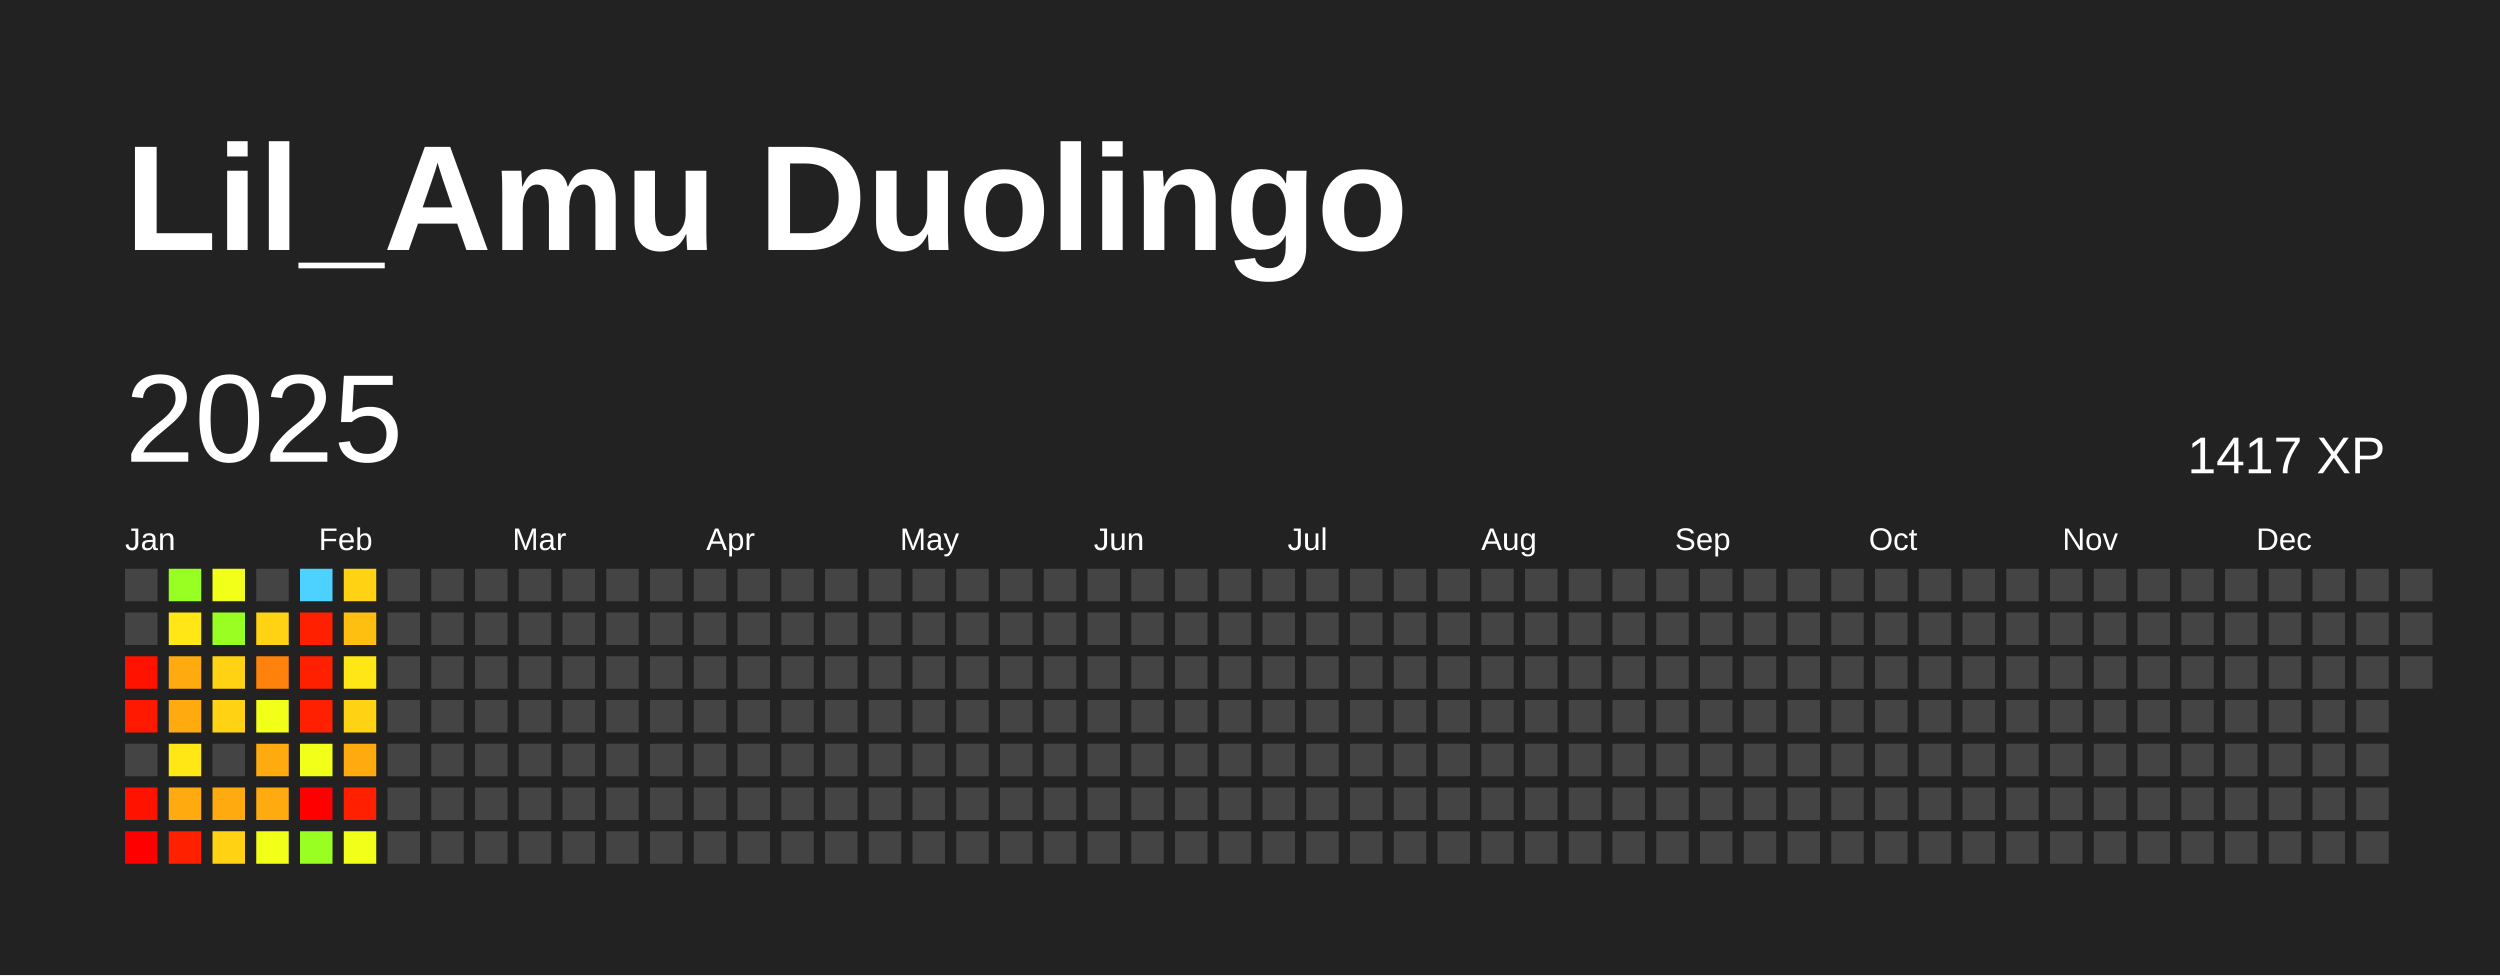
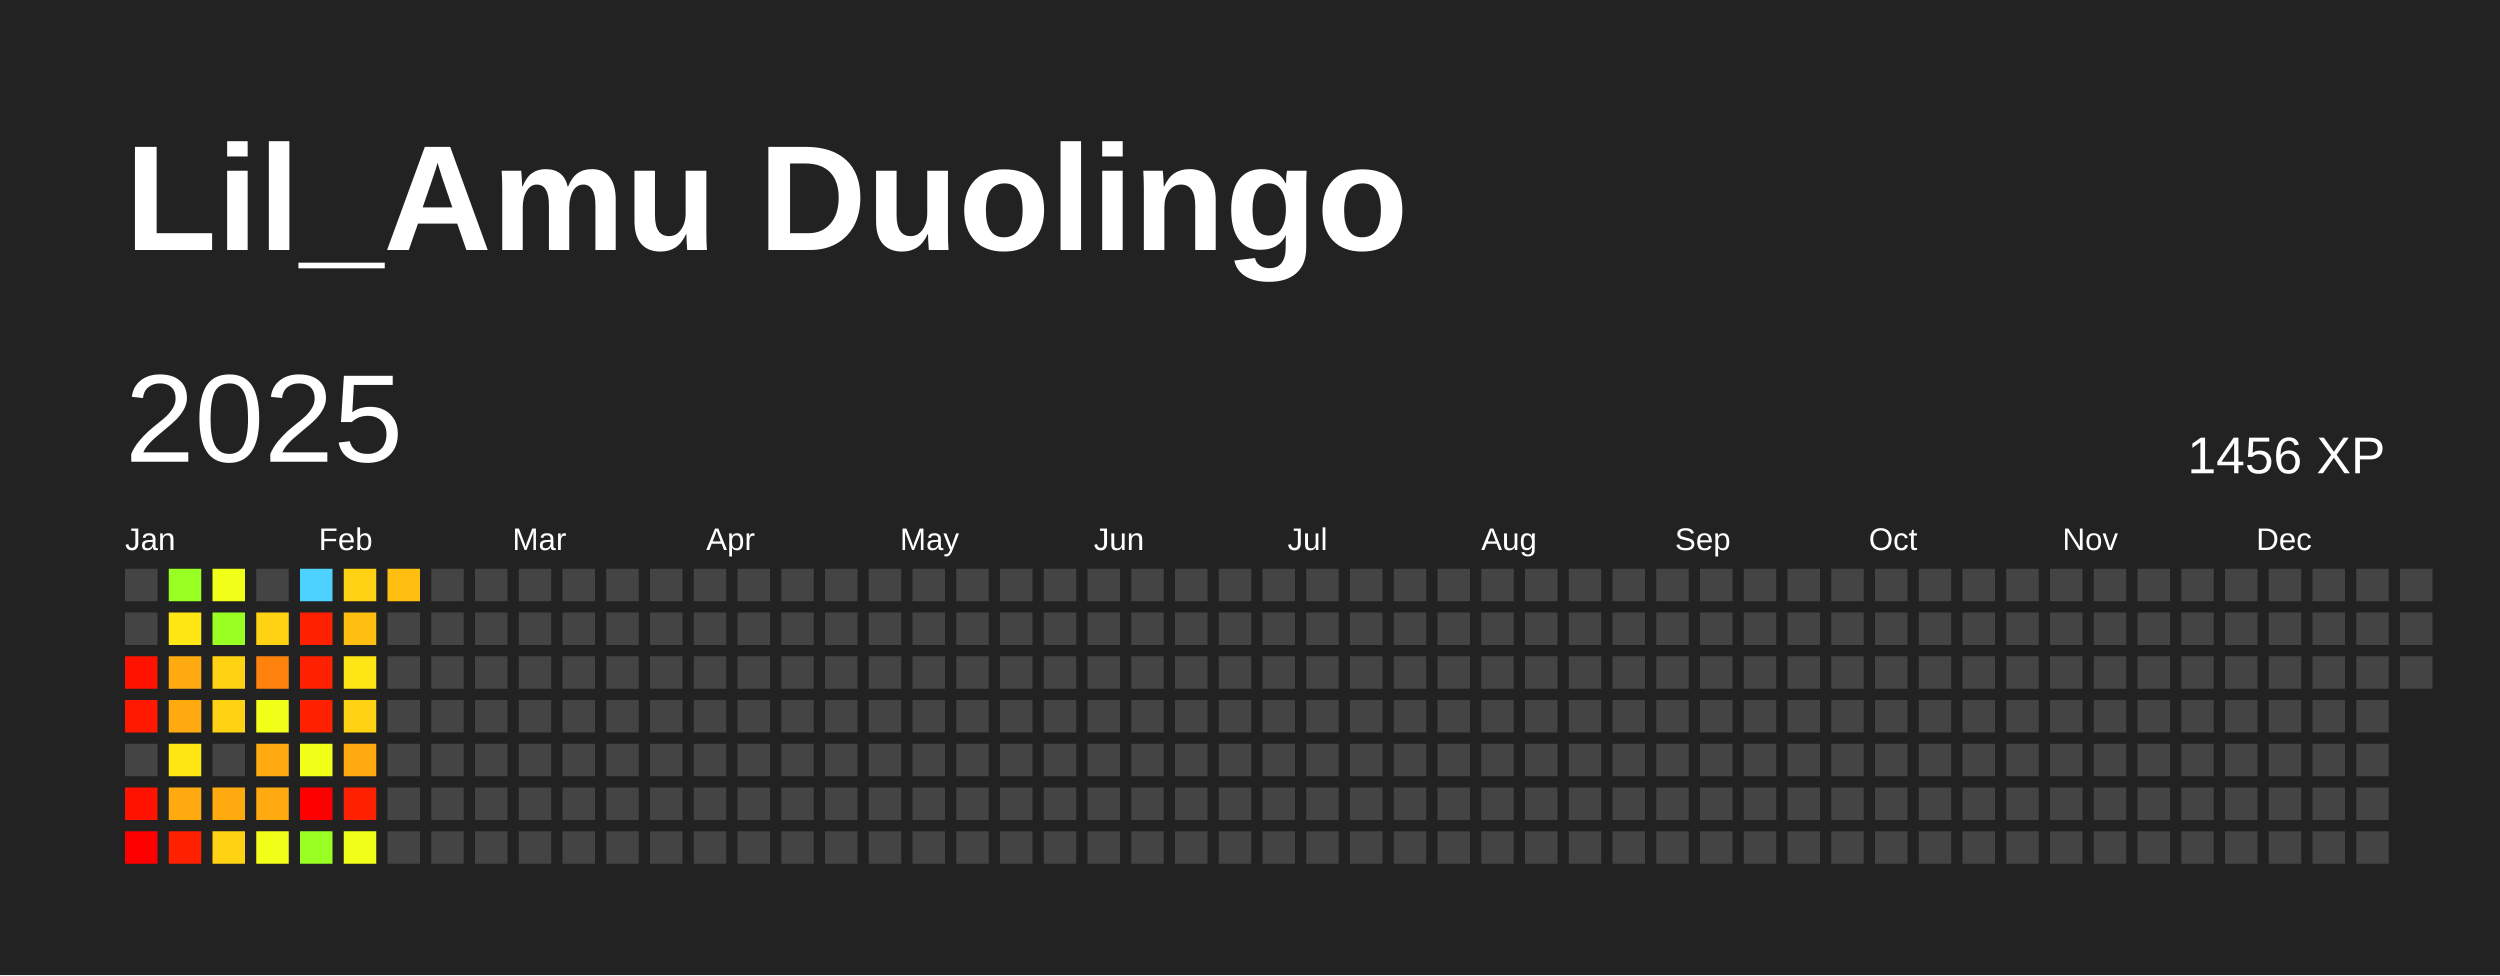
<svg xmlns="http://www.w3.org/2000/svg" baseProfile="full" height="78mm" version="1.1" viewBox="0,0,200,78" width="200mm">
  <defs />
  <rect fill="#222222" height="78" width="200" x="0" y="0" />
  <text fill="#FFFFFF" style="font-size:12px; font-family:Arial; font-weight:bold;" x="10" y="20">Lil_Amu Duolingo</text>
  <text dominant-baseline="hanging" fill="#FFFFFF" style="font-size:10.0px; font-family:Arial;" x="10" y="30">2025</text>
-   <text dominant-baseline="hanging" fill="#FFFFFF" style="font-size:4.125px; font-family:Arial;" x="175" y="35">1417 XP</text>
+   <text dominant-baseline="hanging" fill="#FFFFFF" style="font-size:4.125px; font-family:Arial;" x="175" y="35">1456 XP</text>
  <text fill="#FFFFFF" style="font-size:2.5px; font-family:Arial" x="10.0" y="44">Jan</text>
  <text fill="#FFFFFF" style="font-size:2.5px; font-family:Arial" x="25.5" y="44">Feb</text>
  <text fill="#FFFFFF" style="font-size:2.5px; font-family:Arial" x="41.0" y="44">Mar</text>
  <text fill="#FFFFFF" style="font-size:2.5px; font-family:Arial" x="56.5" y="44">Apr</text>
  <text fill="#FFFFFF" style="font-size:2.5px; font-family:Arial" x="72.0" y="44">May</text>
  <text fill="#FFFFFF" style="font-size:2.5px; font-family:Arial" x="87.5" y="44">Jun</text>
  <text fill="#FFFFFF" style="font-size:2.5px; font-family:Arial" x="103.0" y="44">Jul</text>
  <text fill="#FFFFFF" style="font-size:2.5px; font-family:Arial" x="118.5" y="44">Aug</text>
  <text fill="#FFFFFF" style="font-size:2.5px; font-family:Arial" x="134.0" y="44">Sep</text>
  <text fill="#FFFFFF" style="font-size:2.5px; font-family:Arial" x="149.5" y="44">Oct</text>
  <text fill="#FFFFFF" style="font-size:2.5px; font-family:Arial" x="165.0" y="44">Nov</text>
  <text fill="#FFFFFF" style="font-size:2.5px; font-family:Arial" x="180.5" y="44">Dec</text>
  <rect fill="#444444" height="2.6" width="2.6" x="10.0" y="45.5" />
  <rect fill="#444444" height="2.6" width="2.6" x="10.0" y="49.0" />
  <rect fill="#ff1300" height="2.6" width="2.6" x="10.0" y="52.5" />
  <rect fill="#ff1900" height="2.6" width="2.6" x="10.0" y="56.0" />
  <rect fill="#444444" height="2.6" width="2.6" x="10.0" y="59.5" />
  <rect fill="#ff1300" height="2.6" width="2.6" x="10.0" y="63.0" />
  <rect fill="red" height="2.6" width="2.6" x="10.0" y="66.5" />
  <rect fill="#99ff23" height="2.6" width="2.6" x="13.5" y="45.5" />
  <rect fill="#ffe615" height="2.6" width="2.6" x="13.5" y="49.0" />
  <rect fill="#ffab0f" height="2.6" width="2.6" x="13.5" y="52.5" />
  <rect fill="#ffab0f" height="2.6" width="2.6" x="13.5" y="56.0" />
  <rect fill="#ffe615" height="2.6" width="2.6" x="13.5" y="59.5" />
  <rect fill="#ffab0f" height="2.6" width="2.6" x="13.5" y="63.0" />
  <rect fill="#ff2000" height="2.6" width="2.6" x="13.5" y="66.5" />
  <rect fill="#f2ff19" height="2.6" width="2.6" x="17.0" y="45.5" />
  <rect fill="#99ff23" height="2.6" width="2.6" x="17.0" y="49.0" />
  <rect fill="#ffd313" height="2.6" width="2.6" x="17.0" y="52.5" />
  <rect fill="#ffd313" height="2.6" width="2.6" x="17.0" y="56.0" />
  <rect fill="#444444" height="2.6" width="2.6" x="17.0" y="59.5" />
  <rect fill="#ffab0f" height="2.6" width="2.6" x="17.0" y="63.0" />
  <rect fill="#ffd313" height="2.6" width="2.6" x="17.0" y="66.5" />
  <rect fill="#444444" height="2.6" width="2.6" x="20.5" y="45.5" />
  <rect fill="#ffd313" height="2.6" width="2.6" x="20.5" y="49.0" />
  <rect fill="#ff820c" height="2.6" width="2.6" x="20.5" y="52.5" />
  <rect fill="#f2ff19" height="2.6" width="2.6" x="20.5" y="56.0" />
  <rect fill="#ffab0f" height="2.6" width="2.6" x="20.5" y="59.5" />
  <rect fill="#ffab0f" height="2.6" width="2.6" x="20.5" y="63.0" />
  <rect fill="#f2ff19" height="2.6" width="2.6" x="20.5" y="66.5" />
  <rect fill="#4dd2ff" height="2.6" width="2.6" x="24.0" y="45.5" />
  <rect fill="#ff2000" height="2.6" width="2.6" x="24.0" y="49.0" />
  <rect fill="#ff2000" height="2.6" width="2.6" x="24.0" y="52.5" />
  <rect fill="#ff2000" height="2.6" width="2.6" x="24.0" y="56.0" />
  <rect fill="#f2ff19" height="2.6" width="2.6" x="24.0" y="59.5" />
  <rect fill="red" height="2.6" width="2.6" x="24.0" y="63.0" />
  <rect fill="#99ff23" height="2.6" width="2.6" x="24.0" y="66.5" />
  <rect fill="#ffd313" height="2.6" width="2.6" x="27.5" y="45.5" />
  <rect fill="#ffbf11" height="2.6" width="2.6" x="27.5" y="49.0" />
  <rect fill="#ffe615" height="2.6" width="2.6" x="27.5" y="52.5" />
  <rect fill="#ffd313" height="2.6" width="2.6" x="27.5" y="56.0" />
  <rect fill="#ffab0f" height="2.6" width="2.6" x="27.5" y="59.5" />
  <rect fill="#ff2000" height="2.6" width="2.6" x="27.5" y="63.0" />
  <rect fill="#f2ff19" height="2.6" width="2.6" x="27.5" y="66.5" />
-   <rect fill="#444444" height="2.6" width="2.6" x="31.0" y="45.5" />
+   <rect fill="#ffbf11" height="2.6" width="2.6" x="31.0" y="45.5" />
  <rect fill="#444444" height="2.6" width="2.6" x="31.0" y="49.0" />
  <rect fill="#444444" height="2.6" width="2.6" x="31.0" y="52.5" />
  <rect fill="#444444" height="2.6" width="2.6" x="31.0" y="56.0" />
  <rect fill="#444444" height="2.6" width="2.6" x="31.0" y="59.5" />
  <rect fill="#444444" height="2.6" width="2.6" x="31.0" y="63.0" />
  <rect fill="#444444" height="2.6" width="2.6" x="31.0" y="66.5" />
  <rect fill="#444444" height="2.6" width="2.6" x="34.5" y="45.5" />
  <rect fill="#444444" height="2.6" width="2.6" x="34.5" y="49.0" />
  <rect fill="#444444" height="2.6" width="2.6" x="34.5" y="52.5" />
  <rect fill="#444444" height="2.6" width="2.6" x="34.5" y="56.0" />
  <rect fill="#444444" height="2.6" width="2.6" x="34.5" y="59.5" />
  <rect fill="#444444" height="2.6" width="2.6" x="34.5" y="63.0" />
  <rect fill="#444444" height="2.6" width="2.6" x="34.5" y="66.5" />
  <rect fill="#444444" height="2.6" width="2.6" x="38.0" y="45.5" />
  <rect fill="#444444" height="2.6" width="2.6" x="38.0" y="49.0" />
  <rect fill="#444444" height="2.6" width="2.6" x="38.0" y="52.5" />
  <rect fill="#444444" height="2.6" width="2.6" x="38.0" y="56.0" />
  <rect fill="#444444" height="2.6" width="2.6" x="38.0" y="59.5" />
  <rect fill="#444444" height="2.6" width="2.6" x="38.0" y="63.0" />
  <rect fill="#444444" height="2.6" width="2.6" x="38.0" y="66.5" />
  <rect fill="#444444" height="2.6" width="2.6" x="41.5" y="45.5" />
  <rect fill="#444444" height="2.6" width="2.6" x="41.5" y="49.0" />
  <rect fill="#444444" height="2.6" width="2.6" x="41.5" y="52.5" />
  <rect fill="#444444" height="2.6" width="2.6" x="41.5" y="56.0" />
  <rect fill="#444444" height="2.6" width="2.6" x="41.5" y="59.5" />
  <rect fill="#444444" height="2.6" width="2.6" x="41.5" y="63.0" />
  <rect fill="#444444" height="2.6" width="2.6" x="41.5" y="66.5" />
  <rect fill="#444444" height="2.6" width="2.6" x="45.0" y="45.5" />
  <rect fill="#444444" height="2.6" width="2.6" x="45.0" y="49.0" />
  <rect fill="#444444" height="2.6" width="2.6" x="45.0" y="52.5" />
  <rect fill="#444444" height="2.6" width="2.6" x="45.0" y="56.0" />
  <rect fill="#444444" height="2.6" width="2.6" x="45.0" y="59.5" />
  <rect fill="#444444" height="2.6" width="2.6" x="45.0" y="63.0" />
  <rect fill="#444444" height="2.6" width="2.6" x="45.0" y="66.5" />
  <rect fill="#444444" height="2.6" width="2.6" x="48.5" y="45.5" />
  <rect fill="#444444" height="2.6" width="2.6" x="48.5" y="49.0" />
  <rect fill="#444444" height="2.6" width="2.6" x="48.5" y="52.5" />
  <rect fill="#444444" height="2.6" width="2.6" x="48.5" y="56.0" />
  <rect fill="#444444" height="2.6" width="2.6" x="48.5" y="59.5" />
  <rect fill="#444444" height="2.6" width="2.6" x="48.5" y="63.0" />
  <rect fill="#444444" height="2.6" width="2.6" x="48.5" y="66.5" />
  <rect fill="#444444" height="2.6" width="2.6" x="52.0" y="45.5" />
  <rect fill="#444444" height="2.6" width="2.6" x="52.0" y="49.0" />
  <rect fill="#444444" height="2.6" width="2.6" x="52.0" y="52.5" />
  <rect fill="#444444" height="2.6" width="2.6" x="52.0" y="56.0" />
  <rect fill="#444444" height="2.6" width="2.6" x="52.0" y="59.5" />
  <rect fill="#444444" height="2.6" width="2.6" x="52.0" y="63.0" />
  <rect fill="#444444" height="2.6" width="2.6" x="52.0" y="66.5" />
  <rect fill="#444444" height="2.6" width="2.6" x="55.5" y="45.5" />
  <rect fill="#444444" height="2.6" width="2.6" x="55.5" y="49.0" />
  <rect fill="#444444" height="2.6" width="2.6" x="55.5" y="52.5" />
  <rect fill="#444444" height="2.6" width="2.6" x="55.5" y="56.0" />
  <rect fill="#444444" height="2.6" width="2.6" x="55.5" y="59.5" />
  <rect fill="#444444" height="2.6" width="2.6" x="55.5" y="63.0" />
  <rect fill="#444444" height="2.6" width="2.6" x="55.5" y="66.5" />
  <rect fill="#444444" height="2.6" width="2.6" x="59.0" y="45.5" />
  <rect fill="#444444" height="2.6" width="2.6" x="59.0" y="49.0" />
  <rect fill="#444444" height="2.6" width="2.6" x="59.0" y="52.5" />
  <rect fill="#444444" height="2.6" width="2.6" x="59.0" y="56.0" />
  <rect fill="#444444" height="2.6" width="2.6" x="59.0" y="59.5" />
  <rect fill="#444444" height="2.6" width="2.6" x="59.0" y="63.0" />
  <rect fill="#444444" height="2.6" width="2.6" x="59.0" y="66.5" />
  <rect fill="#444444" height="2.6" width="2.6" x="62.5" y="45.5" />
  <rect fill="#444444" height="2.6" width="2.6" x="62.5" y="49.0" />
  <rect fill="#444444" height="2.6" width="2.6" x="62.5" y="52.5" />
  <rect fill="#444444" height="2.6" width="2.6" x="62.5" y="56.0" />
  <rect fill="#444444" height="2.6" width="2.6" x="62.5" y="59.5" />
  <rect fill="#444444" height="2.6" width="2.6" x="62.5" y="63.0" />
  <rect fill="#444444" height="2.6" width="2.6" x="62.5" y="66.5" />
  <rect fill="#444444" height="2.6" width="2.6" x="66.0" y="45.5" />
  <rect fill="#444444" height="2.6" width="2.6" x="66.0" y="49.0" />
  <rect fill="#444444" height="2.6" width="2.6" x="66.0" y="52.5" />
  <rect fill="#444444" height="2.6" width="2.6" x="66.0" y="56.0" />
  <rect fill="#444444" height="2.6" width="2.6" x="66.0" y="59.5" />
  <rect fill="#444444" height="2.6" width="2.6" x="66.0" y="63.0" />
  <rect fill="#444444" height="2.6" width="2.6" x="66.0" y="66.5" />
  <rect fill="#444444" height="2.6" width="2.6" x="69.5" y="45.5" />
  <rect fill="#444444" height="2.6" width="2.6" x="69.5" y="49.0" />
  <rect fill="#444444" height="2.6" width="2.6" x="69.5" y="52.5" />
  <rect fill="#444444" height="2.6" width="2.6" x="69.5" y="56.0" />
  <rect fill="#444444" height="2.6" width="2.6" x="69.5" y="59.5" />
  <rect fill="#444444" height="2.6" width="2.6" x="69.5" y="63.0" />
  <rect fill="#444444" height="2.6" width="2.6" x="69.5" y="66.5" />
  <rect fill="#444444" height="2.6" width="2.6" x="73.0" y="45.5" />
  <rect fill="#444444" height="2.6" width="2.6" x="73.0" y="49.0" />
  <rect fill="#444444" height="2.6" width="2.6" x="73.0" y="52.5" />
  <rect fill="#444444" height="2.6" width="2.6" x="73.0" y="56.0" />
  <rect fill="#444444" height="2.6" width="2.6" x="73.0" y="59.5" />
  <rect fill="#444444" height="2.6" width="2.6" x="73.0" y="63.0" />
  <rect fill="#444444" height="2.6" width="2.6" x="73.0" y="66.5" />
  <rect fill="#444444" height="2.6" width="2.6" x="76.5" y="45.5" />
  <rect fill="#444444" height="2.6" width="2.6" x="76.5" y="49.0" />
  <rect fill="#444444" height="2.6" width="2.6" x="76.5" y="52.5" />
  <rect fill="#444444" height="2.6" width="2.6" x="76.5" y="56.0" />
  <rect fill="#444444" height="2.6" width="2.6" x="76.5" y="59.5" />
  <rect fill="#444444" height="2.6" width="2.6" x="76.5" y="63.0" />
  <rect fill="#444444" height="2.6" width="2.6" x="76.5" y="66.5" />
  <rect fill="#444444" height="2.6" width="2.6" x="80.0" y="45.5" />
  <rect fill="#444444" height="2.6" width="2.6" x="80.0" y="49.0" />
  <rect fill="#444444" height="2.6" width="2.6" x="80.0" y="52.5" />
  <rect fill="#444444" height="2.6" width="2.6" x="80.0" y="56.0" />
  <rect fill="#444444" height="2.6" width="2.6" x="80.0" y="59.5" />
  <rect fill="#444444" height="2.6" width="2.6" x="80.0" y="63.0" />
  <rect fill="#444444" height="2.6" width="2.6" x="80.0" y="66.5" />
  <rect fill="#444444" height="2.6" width="2.6" x="83.5" y="45.5" />
  <rect fill="#444444" height="2.6" width="2.6" x="83.5" y="49.0" />
  <rect fill="#444444" height="2.6" width="2.6" x="83.5" y="52.5" />
  <rect fill="#444444" height="2.6" width="2.6" x="83.5" y="56.0" />
  <rect fill="#444444" height="2.6" width="2.6" x="83.5" y="59.5" />
  <rect fill="#444444" height="2.6" width="2.6" x="83.5" y="63.0" />
  <rect fill="#444444" height="2.6" width="2.6" x="83.5" y="66.5" />
  <rect fill="#444444" height="2.6" width="2.6" x="87.0" y="45.5" />
  <rect fill="#444444" height="2.6" width="2.6" x="87.0" y="49.0" />
  <rect fill="#444444" height="2.6" width="2.6" x="87.0" y="52.5" />
  <rect fill="#444444" height="2.6" width="2.6" x="87.0" y="56.0" />
  <rect fill="#444444" height="2.6" width="2.6" x="87.0" y="59.5" />
  <rect fill="#444444" height="2.6" width="2.6" x="87.0" y="63.0" />
  <rect fill="#444444" height="2.6" width="2.6" x="87.0" y="66.5" />
  <rect fill="#444444" height="2.6" width="2.6" x="90.5" y="45.5" />
  <rect fill="#444444" height="2.6" width="2.6" x="90.5" y="49.0" />
  <rect fill="#444444" height="2.6" width="2.6" x="90.5" y="52.5" />
  <rect fill="#444444" height="2.6" width="2.6" x="90.5" y="56.0" />
  <rect fill="#444444" height="2.6" width="2.6" x="90.5" y="59.5" />
  <rect fill="#444444" height="2.6" width="2.6" x="90.5" y="63.0" />
  <rect fill="#444444" height="2.6" width="2.6" x="90.5" y="66.5" />
  <rect fill="#444444" height="2.6" width="2.6" x="94.0" y="45.5" />
  <rect fill="#444444" height="2.6" width="2.6" x="94.0" y="49.0" />
  <rect fill="#444444" height="2.6" width="2.6" x="94.0" y="52.5" />
  <rect fill="#444444" height="2.6" width="2.6" x="94.0" y="56.0" />
  <rect fill="#444444" height="2.6" width="2.6" x="94.0" y="59.5" />
  <rect fill="#444444" height="2.6" width="2.6" x="94.0" y="63.0" />
  <rect fill="#444444" height="2.6" width="2.6" x="94.0" y="66.5" />
  <rect fill="#444444" height="2.6" width="2.6" x="97.5" y="45.5" />
  <rect fill="#444444" height="2.6" width="2.6" x="97.5" y="49.0" />
  <rect fill="#444444" height="2.6" width="2.6" x="97.5" y="52.5" />
  <rect fill="#444444" height="2.6" width="2.6" x="97.5" y="56.0" />
  <rect fill="#444444" height="2.6" width="2.6" x="97.5" y="59.5" />
  <rect fill="#444444" height="2.6" width="2.6" x="97.5" y="63.0" />
  <rect fill="#444444" height="2.6" width="2.6" x="97.5" y="66.5" />
  <rect fill="#444444" height="2.6" width="2.6" x="101.0" y="45.5" />
  <rect fill="#444444" height="2.6" width="2.6" x="101.0" y="49.0" />
  <rect fill="#444444" height="2.6" width="2.6" x="101.0" y="52.5" />
  <rect fill="#444444" height="2.6" width="2.6" x="101.0" y="56.0" />
  <rect fill="#444444" height="2.6" width="2.6" x="101.0" y="59.5" />
  <rect fill="#444444" height="2.6" width="2.6" x="101.0" y="63.0" />
  <rect fill="#444444" height="2.6" width="2.6" x="101.0" y="66.5" />
  <rect fill="#444444" height="2.6" width="2.6" x="104.5" y="45.5" />
  <rect fill="#444444" height="2.6" width="2.6" x="104.5" y="49.0" />
  <rect fill="#444444" height="2.6" width="2.6" x="104.5" y="52.5" />
  <rect fill="#444444" height="2.6" width="2.6" x="104.5" y="56.0" />
  <rect fill="#444444" height="2.6" width="2.6" x="104.5" y="59.5" />
  <rect fill="#444444" height="2.6" width="2.6" x="104.5" y="63.0" />
  <rect fill="#444444" height="2.6" width="2.6" x="104.5" y="66.5" />
  <rect fill="#444444" height="2.6" width="2.6" x="108.0" y="45.5" />
  <rect fill="#444444" height="2.6" width="2.6" x="108.0" y="49.0" />
  <rect fill="#444444" height="2.6" width="2.6" x="108.0" y="52.5" />
  <rect fill="#444444" height="2.6" width="2.6" x="108.0" y="56.0" />
  <rect fill="#444444" height="2.6" width="2.6" x="108.0" y="59.5" />
  <rect fill="#444444" height="2.6" width="2.6" x="108.0" y="63.0" />
  <rect fill="#444444" height="2.6" width="2.6" x="108.0" y="66.5" />
  <rect fill="#444444" height="2.6" width="2.6" x="111.5" y="45.5" />
  <rect fill="#444444" height="2.6" width="2.6" x="111.5" y="49.0" />
  <rect fill="#444444" height="2.6" width="2.6" x="111.5" y="52.5" />
  <rect fill="#444444" height="2.6" width="2.6" x="111.5" y="56.0" />
  <rect fill="#444444" height="2.6" width="2.6" x="111.5" y="59.5" />
  <rect fill="#444444" height="2.6" width="2.6" x="111.5" y="63.0" />
  <rect fill="#444444" height="2.6" width="2.6" x="111.5" y="66.5" />
  <rect fill="#444444" height="2.6" width="2.6" x="115.0" y="45.5" />
  <rect fill="#444444" height="2.6" width="2.6" x="115.0" y="49.0" />
  <rect fill="#444444" height="2.6" width="2.6" x="115.0" y="52.5" />
  <rect fill="#444444" height="2.6" width="2.6" x="115.0" y="56.0" />
  <rect fill="#444444" height="2.6" width="2.6" x="115.0" y="59.5" />
  <rect fill="#444444" height="2.6" width="2.6" x="115.0" y="63.0" />
  <rect fill="#444444" height="2.6" width="2.6" x="115.0" y="66.5" />
  <rect fill="#444444" height="2.6" width="2.6" x="118.5" y="45.5" />
  <rect fill="#444444" height="2.6" width="2.6" x="118.5" y="49.0" />
  <rect fill="#444444" height="2.6" width="2.6" x="118.5" y="52.5" />
  <rect fill="#444444" height="2.6" width="2.6" x="118.5" y="56.0" />
  <rect fill="#444444" height="2.6" width="2.6" x="118.5" y="59.5" />
  <rect fill="#444444" height="2.6" width="2.6" x="118.5" y="63.0" />
  <rect fill="#444444" height="2.6" width="2.6" x="118.5" y="66.5" />
  <rect fill="#444444" height="2.6" width="2.6" x="122.0" y="45.5" />
  <rect fill="#444444" height="2.6" width="2.6" x="122.0" y="49.0" />
  <rect fill="#444444" height="2.6" width="2.6" x="122.0" y="52.5" />
  <rect fill="#444444" height="2.6" width="2.6" x="122.0" y="56.0" />
  <rect fill="#444444" height="2.6" width="2.6" x="122.0" y="59.5" />
  <rect fill="#444444" height="2.6" width="2.6" x="122.0" y="63.0" />
  <rect fill="#444444" height="2.6" width="2.6" x="122.0" y="66.5" />
  <rect fill="#444444" height="2.6" width="2.6" x="125.5" y="45.5" />
  <rect fill="#444444" height="2.6" width="2.6" x="125.5" y="49.0" />
  <rect fill="#444444" height="2.6" width="2.6" x="125.5" y="52.5" />
  <rect fill="#444444" height="2.6" width="2.6" x="125.5" y="56.0" />
  <rect fill="#444444" height="2.6" width="2.6" x="125.5" y="59.5" />
  <rect fill="#444444" height="2.6" width="2.6" x="125.5" y="63.0" />
  <rect fill="#444444" height="2.6" width="2.6" x="125.5" y="66.5" />
  <rect fill="#444444" height="2.6" width="2.6" x="129.0" y="45.5" />
  <rect fill="#444444" height="2.6" width="2.6" x="129.0" y="49.0" />
  <rect fill="#444444" height="2.6" width="2.6" x="129.0" y="52.5" />
  <rect fill="#444444" height="2.6" width="2.6" x="129.0" y="56.0" />
  <rect fill="#444444" height="2.6" width="2.6" x="129.0" y="59.5" />
  <rect fill="#444444" height="2.6" width="2.6" x="129.0" y="63.0" />
  <rect fill="#444444" height="2.6" width="2.6" x="129.0" y="66.5" />
  <rect fill="#444444" height="2.6" width="2.6" x="132.5" y="45.5" />
  <rect fill="#444444" height="2.6" width="2.6" x="132.5" y="49.0" />
  <rect fill="#444444" height="2.6" width="2.6" x="132.5" y="52.5" />
  <rect fill="#444444" height="2.6" width="2.6" x="132.5" y="56.0" />
  <rect fill="#444444" height="2.6" width="2.6" x="132.5" y="59.5" />
  <rect fill="#444444" height="2.6" width="2.6" x="132.5" y="63.0" />
  <rect fill="#444444" height="2.6" width="2.6" x="132.5" y="66.5" />
  <rect fill="#444444" height="2.6" width="2.6" x="136.0" y="45.5" />
  <rect fill="#444444" height="2.6" width="2.6" x="136.0" y="49.0" />
  <rect fill="#444444" height="2.6" width="2.6" x="136.0" y="52.5" />
  <rect fill="#444444" height="2.6" width="2.6" x="136.0" y="56.0" />
  <rect fill="#444444" height="2.6" width="2.6" x="136.0" y="59.5" />
  <rect fill="#444444" height="2.6" width="2.6" x="136.0" y="63.0" />
  <rect fill="#444444" height="2.6" width="2.6" x="136.0" y="66.5" />
  <rect fill="#444444" height="2.6" width="2.6" x="139.5" y="45.5" />
  <rect fill="#444444" height="2.6" width="2.6" x="139.5" y="49.0" />
  <rect fill="#444444" height="2.6" width="2.6" x="139.5" y="52.5" />
  <rect fill="#444444" height="2.6" width="2.6" x="139.5" y="56.0" />
  <rect fill="#444444" height="2.6" width="2.6" x="139.5" y="59.5" />
  <rect fill="#444444" height="2.6" width="2.6" x="139.5" y="63.0" />
  <rect fill="#444444" height="2.6" width="2.6" x="139.5" y="66.5" />
  <rect fill="#444444" height="2.6" width="2.6" x="143.0" y="45.5" />
  <rect fill="#444444" height="2.6" width="2.6" x="143.0" y="49.0" />
  <rect fill="#444444" height="2.6" width="2.6" x="143.0" y="52.5" />
  <rect fill="#444444" height="2.6" width="2.6" x="143.0" y="56.0" />
  <rect fill="#444444" height="2.6" width="2.6" x="143.0" y="59.5" />
  <rect fill="#444444" height="2.6" width="2.6" x="143.0" y="63.0" />
  <rect fill="#444444" height="2.6" width="2.6" x="143.0" y="66.5" />
  <rect fill="#444444" height="2.6" width="2.6" x="146.5" y="45.5" />
  <rect fill="#444444" height="2.6" width="2.6" x="146.5" y="49.0" />
  <rect fill="#444444" height="2.6" width="2.6" x="146.5" y="52.5" />
  <rect fill="#444444" height="2.6" width="2.6" x="146.5" y="56.0" />
  <rect fill="#444444" height="2.6" width="2.6" x="146.5" y="59.5" />
  <rect fill="#444444" height="2.6" width="2.6" x="146.5" y="63.0" />
  <rect fill="#444444" height="2.6" width="2.6" x="146.5" y="66.5" />
  <rect fill="#444444" height="2.6" width="2.6" x="150.0" y="45.5" />
  <rect fill="#444444" height="2.6" width="2.6" x="150.0" y="49.0" />
  <rect fill="#444444" height="2.6" width="2.6" x="150.0" y="52.5" />
  <rect fill="#444444" height="2.6" width="2.6" x="150.0" y="56.0" />
  <rect fill="#444444" height="2.6" width="2.6" x="150.0" y="59.5" />
  <rect fill="#444444" height="2.6" width="2.6" x="150.0" y="63.0" />
  <rect fill="#444444" height="2.6" width="2.6" x="150.0" y="66.5" />
  <rect fill="#444444" height="2.6" width="2.6" x="153.5" y="45.5" />
  <rect fill="#444444" height="2.6" width="2.6" x="153.5" y="49.0" />
  <rect fill="#444444" height="2.6" width="2.6" x="153.5" y="52.5" />
  <rect fill="#444444" height="2.6" width="2.6" x="153.5" y="56.0" />
  <rect fill="#444444" height="2.6" width="2.6" x="153.5" y="59.5" />
  <rect fill="#444444" height="2.6" width="2.6" x="153.5" y="63.0" />
  <rect fill="#444444" height="2.6" width="2.6" x="153.5" y="66.5" />
  <rect fill="#444444" height="2.6" width="2.6" x="157.0" y="45.5" />
  <rect fill="#444444" height="2.6" width="2.6" x="157.0" y="49.0" />
  <rect fill="#444444" height="2.6" width="2.6" x="157.0" y="52.5" />
  <rect fill="#444444" height="2.6" width="2.6" x="157.0" y="56.0" />
  <rect fill="#444444" height="2.6" width="2.6" x="157.0" y="59.5" />
  <rect fill="#444444" height="2.6" width="2.6" x="157.0" y="63.0" />
  <rect fill="#444444" height="2.6" width="2.6" x="157.0" y="66.5" />
  <rect fill="#444444" height="2.6" width="2.6" x="160.5" y="45.5" />
  <rect fill="#444444" height="2.6" width="2.6" x="160.5" y="49.0" />
  <rect fill="#444444" height="2.6" width="2.6" x="160.5" y="52.5" />
  <rect fill="#444444" height="2.6" width="2.6" x="160.5" y="56.0" />
  <rect fill="#444444" height="2.6" width="2.6" x="160.5" y="59.5" />
  <rect fill="#444444" height="2.6" width="2.6" x="160.5" y="63.0" />
  <rect fill="#444444" height="2.6" width="2.6" x="160.5" y="66.5" />
  <rect fill="#444444" height="2.6" width="2.6" x="164.0" y="45.5" />
  <rect fill="#444444" height="2.6" width="2.6" x="164.0" y="49.0" />
  <rect fill="#444444" height="2.6" width="2.6" x="164.0" y="52.5" />
  <rect fill="#444444" height="2.6" width="2.6" x="164.0" y="56.0" />
  <rect fill="#444444" height="2.6" width="2.6" x="164.0" y="59.5" />
  <rect fill="#444444" height="2.6" width="2.6" x="164.0" y="63.0" />
  <rect fill="#444444" height="2.6" width="2.6" x="164.0" y="66.5" />
  <rect fill="#444444" height="2.6" width="2.6" x="167.5" y="45.5" />
  <rect fill="#444444" height="2.6" width="2.6" x="167.5" y="49.0" />
  <rect fill="#444444" height="2.6" width="2.6" x="167.5" y="52.5" />
  <rect fill="#444444" height="2.6" width="2.6" x="167.5" y="56.0" />
  <rect fill="#444444" height="2.6" width="2.6" x="167.5" y="59.5" />
  <rect fill="#444444" height="2.6" width="2.6" x="167.5" y="63.0" />
  <rect fill="#444444" height="2.6" width="2.6" x="167.5" y="66.5" />
  <rect fill="#444444" height="2.6" width="2.6" x="171.0" y="45.5" />
  <rect fill="#444444" height="2.6" width="2.6" x="171.0" y="49.0" />
  <rect fill="#444444" height="2.6" width="2.6" x="171.0" y="52.5" />
  <rect fill="#444444" height="2.6" width="2.6" x="171.0" y="56.0" />
  <rect fill="#444444" height="2.6" width="2.6" x="171.0" y="59.5" />
  <rect fill="#444444" height="2.6" width="2.6" x="171.0" y="63.0" />
  <rect fill="#444444" height="2.6" width="2.6" x="171.0" y="66.5" />
  <rect fill="#444444" height="2.6" width="2.6" x="174.5" y="45.5" />
  <rect fill="#444444" height="2.6" width="2.6" x="174.5" y="49.0" />
  <rect fill="#444444" height="2.6" width="2.6" x="174.5" y="52.5" />
  <rect fill="#444444" height="2.6" width="2.6" x="174.5" y="56.0" />
  <rect fill="#444444" height="2.6" width="2.6" x="174.5" y="59.5" />
  <rect fill="#444444" height="2.6" width="2.6" x="174.5" y="63.0" />
  <rect fill="#444444" height="2.6" width="2.6" x="174.5" y="66.5" />
  <rect fill="#444444" height="2.6" width="2.6" x="178.0" y="45.5" />
  <rect fill="#444444" height="2.6" width="2.6" x="178.0" y="49.0" />
  <rect fill="#444444" height="2.6" width="2.6" x="178.0" y="52.5" />
  <rect fill="#444444" height="2.6" width="2.6" x="178.0" y="56.0" />
  <rect fill="#444444" height="2.6" width="2.6" x="178.0" y="59.5" />
  <rect fill="#444444" height="2.6" width="2.6" x="178.0" y="63.0" />
  <rect fill="#444444" height="2.6" width="2.6" x="178.0" y="66.5" />
  <rect fill="#444444" height="2.6" width="2.6" x="181.5" y="45.5" />
  <rect fill="#444444" height="2.6" width="2.6" x="181.5" y="49.0" />
  <rect fill="#444444" height="2.6" width="2.6" x="181.5" y="52.5" />
  <rect fill="#444444" height="2.6" width="2.6" x="181.5" y="56.0" />
  <rect fill="#444444" height="2.6" width="2.6" x="181.5" y="59.5" />
  <rect fill="#444444" height="2.6" width="2.6" x="181.5" y="63.0" />
  <rect fill="#444444" height="2.6" width="2.6" x="181.5" y="66.5" />
  <rect fill="#444444" height="2.6" width="2.6" x="185.0" y="45.5" />
  <rect fill="#444444" height="2.6" width="2.6" x="185.0" y="49.0" />
  <rect fill="#444444" height="2.6" width="2.6" x="185.0" y="52.5" />
  <rect fill="#444444" height="2.6" width="2.6" x="185.0" y="56.0" />
  <rect fill="#444444" height="2.6" width="2.6" x="185.0" y="59.5" />
  <rect fill="#444444" height="2.6" width="2.6" x="185.0" y="63.0" />
  <rect fill="#444444" height="2.6" width="2.6" x="185.0" y="66.5" />
  <rect fill="#444444" height="2.6" width="2.6" x="188.5" y="45.5" />
  <rect fill="#444444" height="2.6" width="2.6" x="188.5" y="49.0" />
  <rect fill="#444444" height="2.6" width="2.6" x="188.5" y="52.5" />
  <rect fill="#444444" height="2.6" width="2.6" x="188.5" y="56.0" />
  <rect fill="#444444" height="2.6" width="2.6" x="188.5" y="59.5" />
  <rect fill="#444444" height="2.6" width="2.6" x="188.5" y="63.0" />
  <rect fill="#444444" height="2.6" width="2.6" x="188.5" y="66.5" />
  <rect fill="#444444" height="2.6" width="2.6" x="192.0" y="45.5" />
  <rect fill="#444444" height="2.6" width="2.6" x="192.0" y="49.0" />
  <rect fill="#444444" height="2.6" width="2.6" x="192.0" y="52.5" />
</svg>
